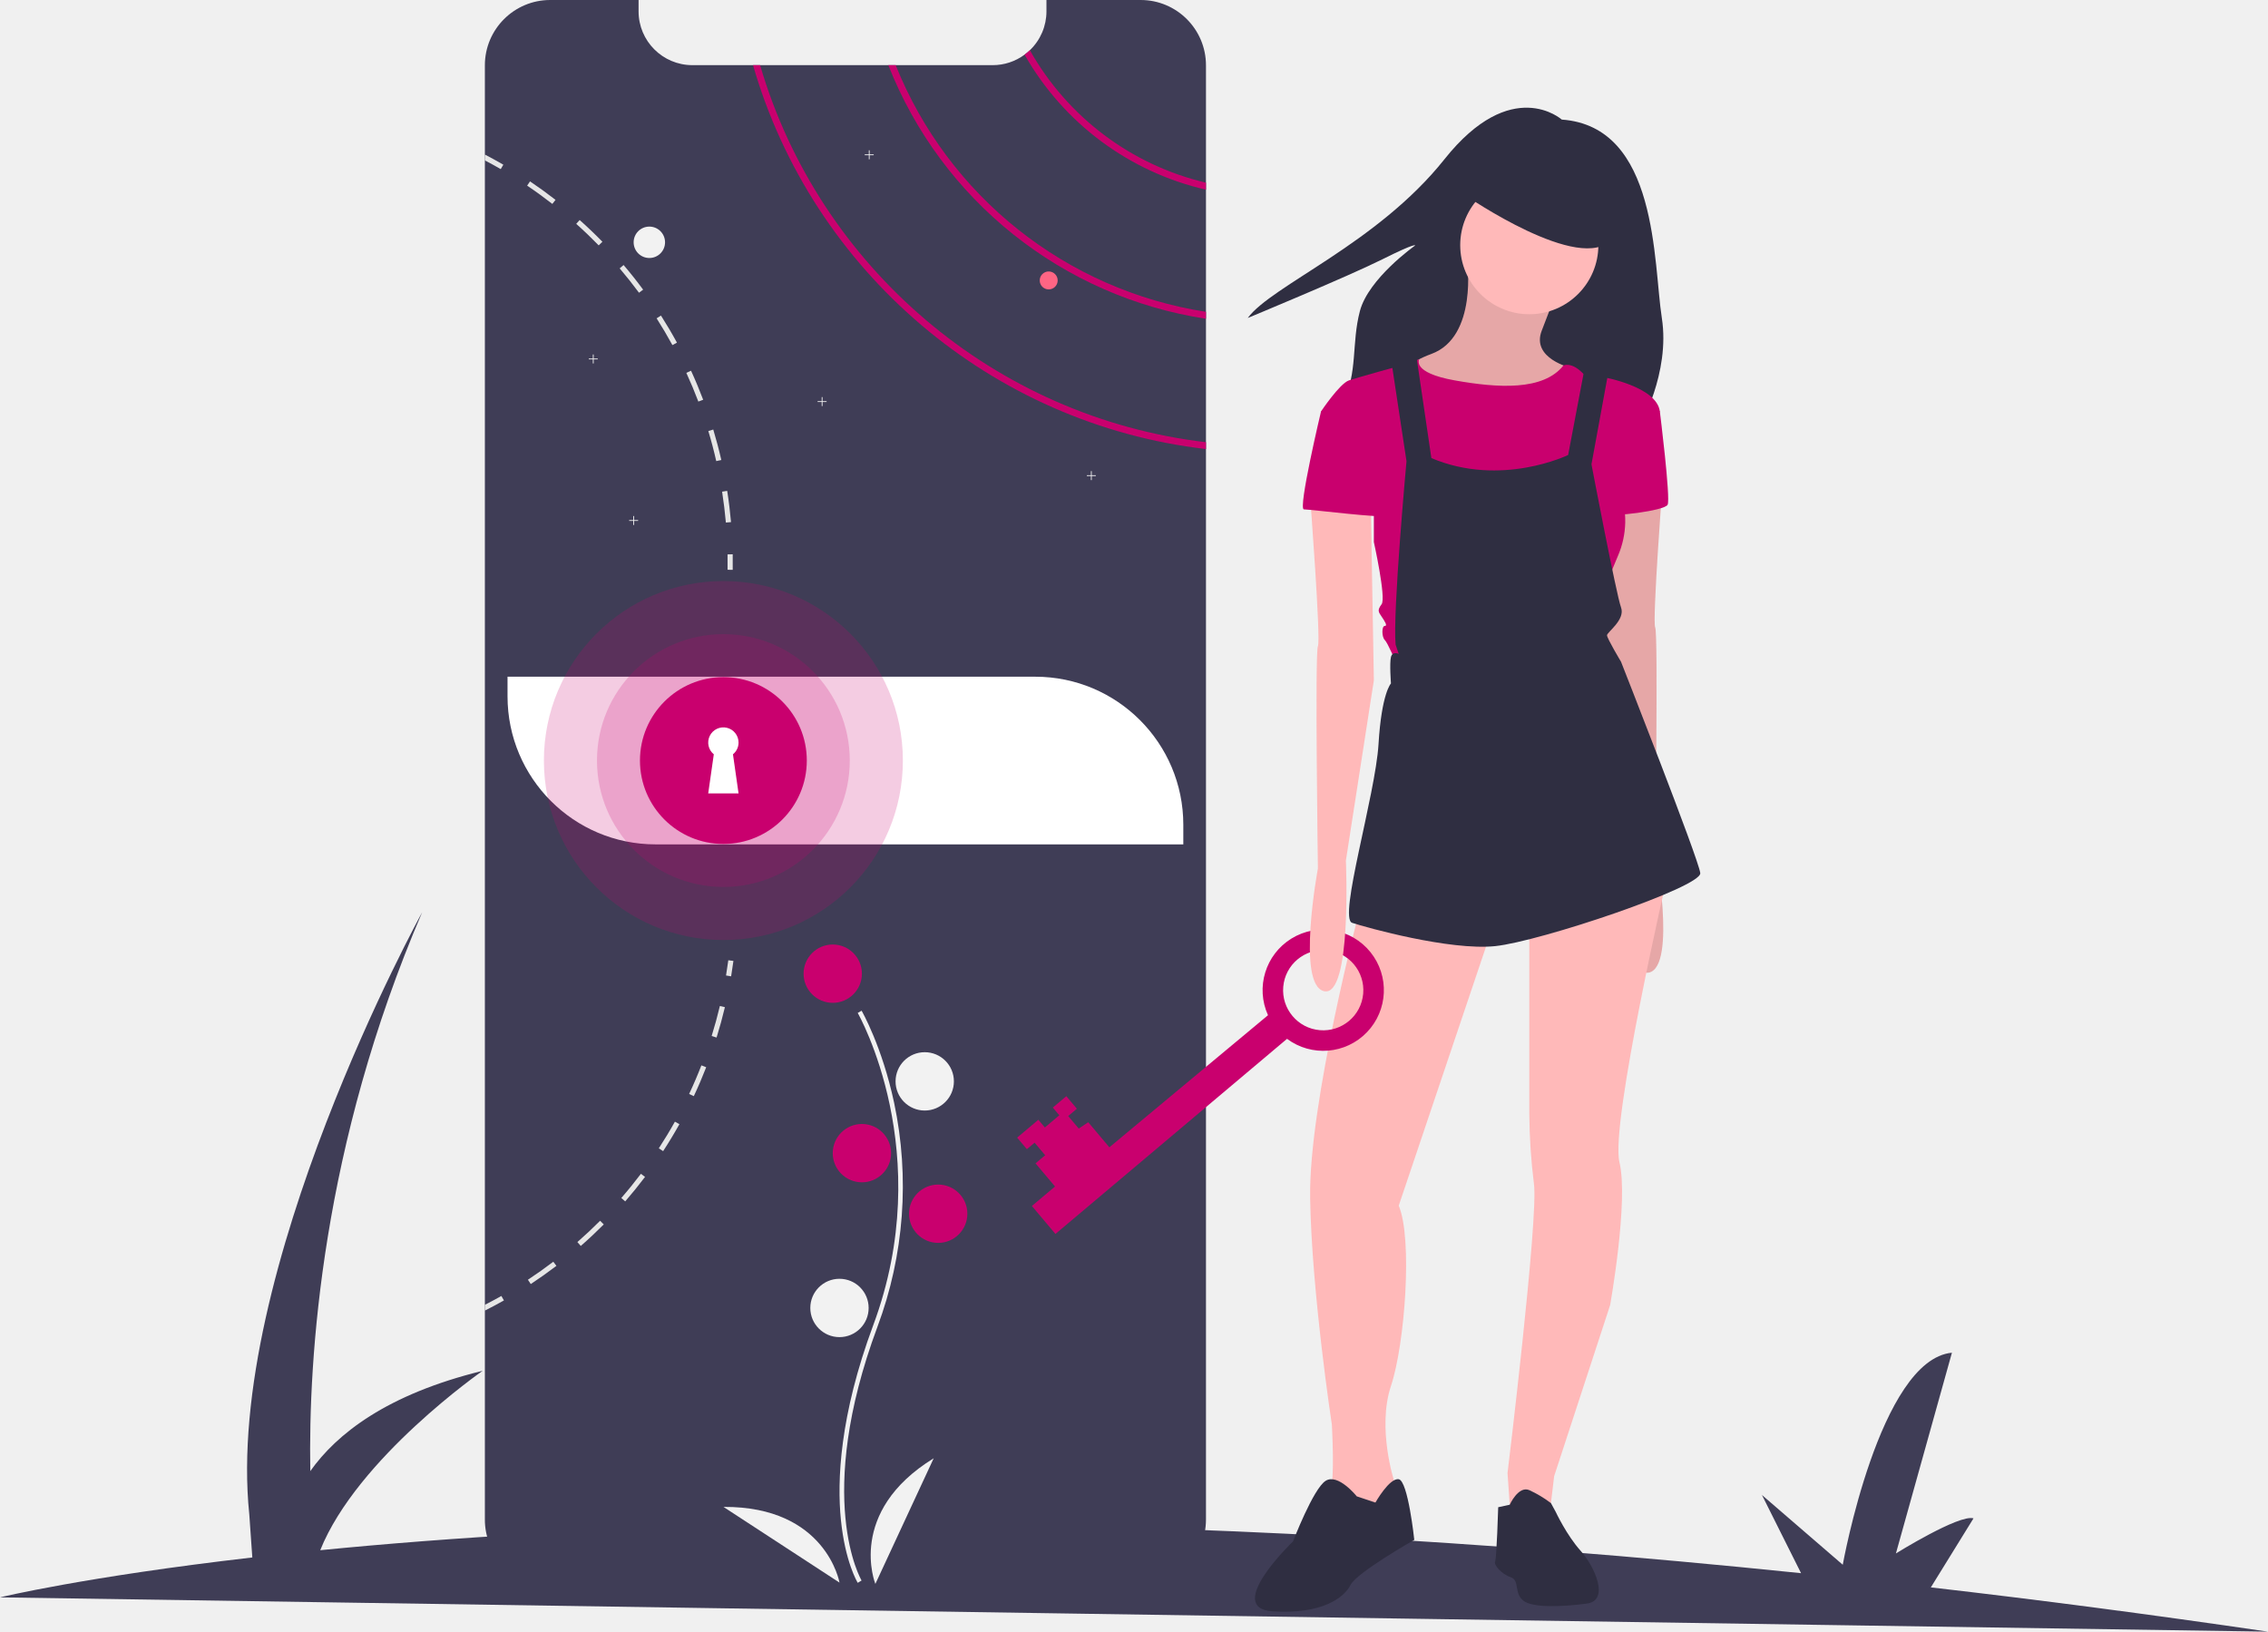
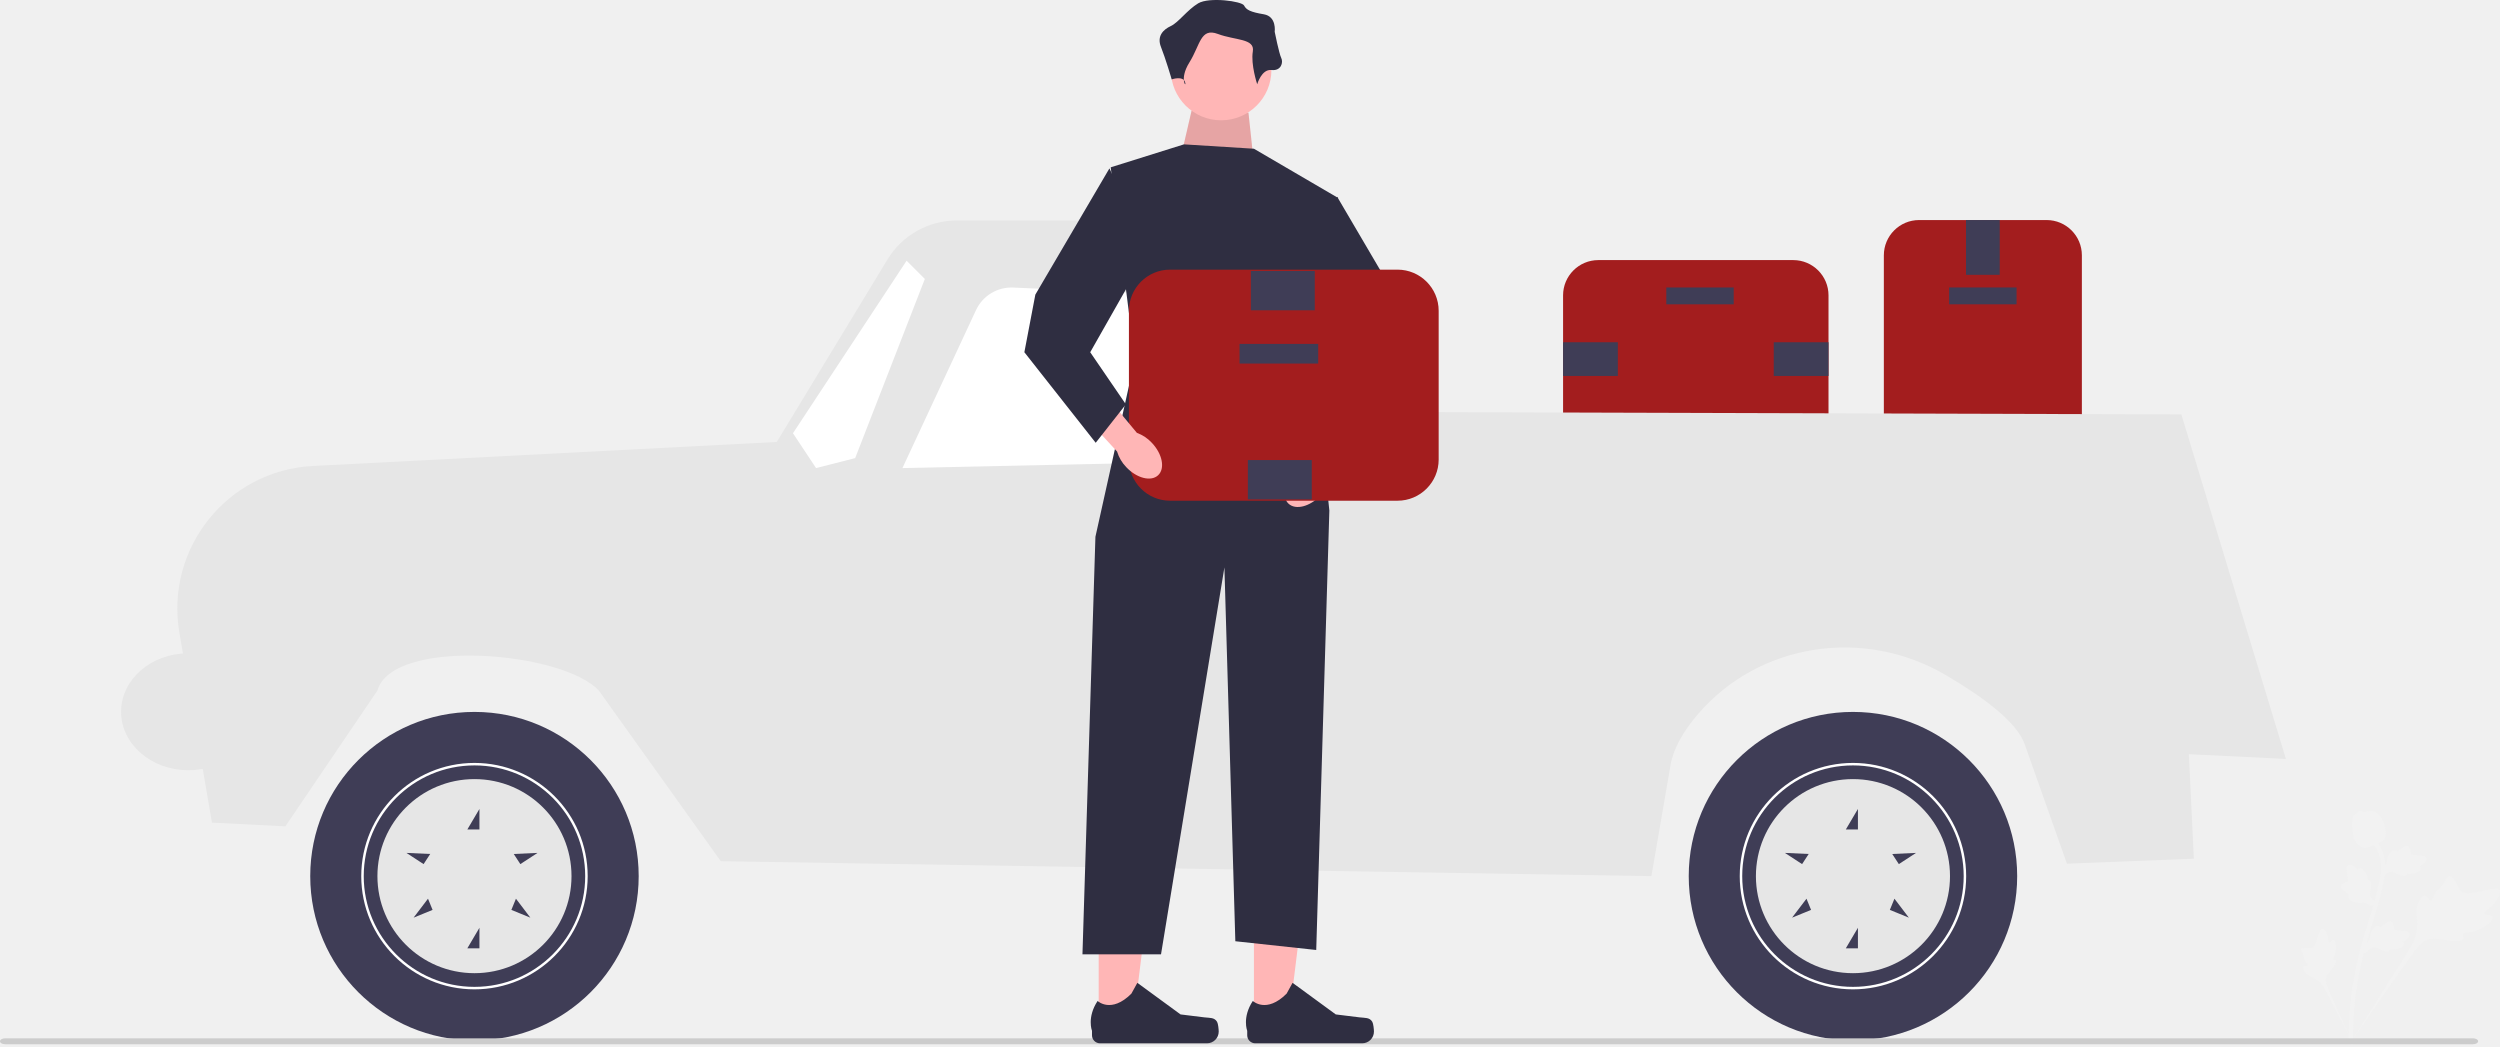
- <svg xmlns="http://www.w3.org/2000/svg" data-name="Layer 1" width="1010.892" height="727.284" viewBox="0 0 1010.892 727.284">
-   <path d="M1105.446,813.642q-78.133-11.444-150.281-19.73l19.02-30.778c-6.412-1.894-34.585,15.651-34.585,15.651l24.967-89.48c-32.248,3.107-48.658,94.513-48.658,94.513L879.884,752.723l17.438,34.854c-147.212-15.195-274.351-21.165-381.29-21.853L532.311,739.381c-6.412-1.894-34.585,15.651-34.585,15.651l24.967-89.48c-32.248,3.107-48.658,94.513-48.658,94.513L438.011,728.969l18.469,36.916c-89.651,1.087-162.761,5.872-219.191,11.451,16.467-41.078,72.394-79.96,72.394-79.96-42.708,10.436-65.112,28.152-76.82,44.71-.895-50.818,5.126-145,49.855-249.095,0,0-88.296,160.409-77.048,268.408l1.344,19.175c-74.836,8.625-112.461,17.784-112.461,17.784Z" transform="translate(-94.55416 -86.35794)" fill="#3f3d56" />
-   <path d="M632.081,115.488v648.2a29.139,29.139,0,0,1-29.13,29.11h-263.15a29.079,29.079,0,0,1-29.13-29.11v-648.2a29.127,29.127,0,0,1,29.13-29.13h39.38v5.05a23.987,23.987,0,0,0,23.98,23.99h133.84a23.789,23.789,0,0,0,14.22-4.68,22.285,22.285,0,0,0,2.36-1.98,23.917,23.917,0,0,0,7.4-17.33v-5.05h41.97A29.121,29.121,0,0,1,632.081,115.488Z" transform="translate(-94.55416 -86.35794)" fill="#3f3d56" />
-   <circle cx="289.426" cy="108" r="7" fill="#f2f2f2" />
-   <path d="M553.581,108.738a22.285,22.285,0,0,1-2.36,1.98,125.247,125.247,0,0,0,80.86,60.19v-3.12A122.299,122.299,0,0,1,553.581,108.738Z" transform="translate(-94.55416 -86.35794)" fill="#c9006e" />
-   <path d="M493.771,115.398h-3.28a181.668,181.668,0,0,0,141.59,113.05v-3.1A178.55,178.55,0,0,1,493.771,115.398Z" transform="translate(-94.55416 -86.35794)" fill="#c9006e" />
-   <path d="M433.351,115.398h-3.16c26.43,91.74,106.18,160.03,201.89,171.12v-3.05C538.031,272.428,459.651,205.438,433.351,115.398Z" transform="translate(-94.55416 -86.35794)" fill="#c9006e" />
-   <polygon points="266.426 159.822 264.604 159.822 264.604 158 264.249 158 264.249 159.822 262.426 159.822 262.426 160.178 264.249 160.178 264.249 162 264.604 162 264.604 160.178 266.426 160.178 266.426 159.822" fill="#f2f2f2" />
-   <polygon points="389.426 68.822 387.604 68.822 387.604 67 387.249 67 387.249 68.822 385.426 68.822 385.426 69.178 387.249 69.178 387.249 71 387.604 71 387.604 69.178 389.426 69.178 389.426 68.822" fill="#f2f2f2" />
-   <polygon points="284.426 231.822 282.604 231.822 282.604 230 282.249 230 282.249 231.822 280.426 231.822 280.426 232.178 282.249 232.178 282.249 234 282.604 234 282.604 232.178 284.426 232.178 284.426 231.822" fill="#f2f2f2" />
-   <polygon points="368.426 178.822 366.604 178.822 366.604 177 366.249 177 366.249 178.822 364.426 178.822 364.426 179.178 366.249 179.178 366.249 181 366.604 181 366.604 179.178 368.426 179.178 368.426 178.822" fill="#f2f2f2" />
-   <polygon points="488.426 211.822 486.604 211.822 486.604 210 486.249 210 486.249 211.822 484.426 211.822 484.426 212.178 486.249 212.178 486.249 214 486.604 214 486.604 212.178 488.426 212.178 488.426 211.822" fill="#f2f2f2" />
-   <circle cx="467.426" cy="125" r="4" fill="#ff6584" />
-   <path d="M418.681,305.158l-2.27.35c.71,4.54,1.27,9.18,1.68,13.77l2.29-.2C419.971,314.428,419.401,309.748,418.681,305.158Z" transform="translate(-94.55416 -86.35794)" fill="#e6e6e6" />
-   <path d="M412.471,277.818l-2.2.67c1.33,4.4,2.52,8.91,3.53,13.4l2.25-.51C415.021,286.838,413.811,282.278,412.471,277.818Z" transform="translate(-94.55416 -86.35794)" fill="#e6e6e6" />
-   <path d="M402.561,251.598l-2.09.96c1.92,4.19,3.72,8.49,5.35,12.79l2.15-.81C406.321,260.188,404.511,255.828,402.561,251.598Z" transform="translate(-94.55416 -86.35794)" fill="#e6e6e6" />
-   <path d="M389.161,227.018l-1.94,1.23c2.47,3.88,4.84,7.9,7.04,11.93l2.02-1.1C394.061,234.998,391.661,230.938,389.161,227.018Z" transform="translate(-94.55416 -86.35794)" fill="#e6e6e6" />
-   <path d="M372.501,204.488l-1.75,1.49c2.98,3.5,5.88,7.16,8.62,10.86l1.84-1.37C378.451,211.728,375.521,208.028,372.501,204.488Z" transform="translate(-94.55416 -86.35794)" fill="#e6e6e6" />
-   <path d="M352.921,184.428l-1.53,1.71c3.44,3.07,6.81,6.3,10.02,9.59l1.65-1.61C359.811,190.788,356.401,187.528,352.921,184.428Z" transform="translate(-94.55416 -86.35794)" fill="#e6e6e6" />
-   <path d="M330.801,167.208l-1.29,1.9c3.82,2.57,7.6,5.31,11.23,8.14l1.42-1.81C338.481,172.578,334.661,169.808,330.801,167.208Z" transform="translate(-94.55416 -86.35794)" fill="#e6e6e6" />
-   <path d="M310.671,155.248v2.6c2.39,1.25,4.76,2.56,7.08,3.9l1.15-1.99Q314.851,157.418,310.671,155.248Z" transform="translate(-94.55416 -86.35794)" fill="#e6e6e6" />
-   <path d="M418.161,521.161c.373-2.236.714-4.519,1.015-6.785l2.279.302c-.304,2.292-.649,4.599-1.026,6.861Z" transform="translate(-94.55416 -86.35794)" fill="#e6e6e6" />
-   <path d="M411.752,548.14l2.197.684c1.379-4.444,2.626-8.996,3.707-13.531l-2.239-.53C414.346,539.25,413.121,543.745,411.752,548.14Z" transform="translate(-94.55416 -86.35794)" fill="#e6e6e6" />
-   <path d="M401.71,573.972l2.086.978c1.984-4.208,3.84-8.544,5.525-12.884l-2.146-.837C405.511,565.522,403.674,569.811,401.71,573.972Z" transform="translate(-94.55416 -86.35794)" fill="#e6e6e6" />
-   <path d="M388.199,598.205l1.928,1.252c2.543-3.899,4.983-7.942,7.254-12.01l-2.005-1.125C393.135,590.345,390.715,594.341,388.199,598.205Z" transform="translate(-94.55416 -86.35794)" fill="#e6e6e6" />
-   <path d="M371.482,620.344l1.743,1.51c3.059-3.528,6.025-7.198,8.836-10.91l-1.841-1.377C377.448,613.236,374.512,616.861,371.482,620.344Z" transform="translate(-94.55416 -86.35794)" fill="#e6e6e6" />
-   <path d="M351.907,639.989l1.514,1.729c3.516-3.067,6.955-6.304,10.24-9.592l-1.626-1.629C358.787,633.751,355.378,636.943,351.907,639.989Z" transform="translate(-94.55416 -86.35794)" fill="#e6e6e6" />
-   <path d="M329.855,656.78l1.27,1.924c3.883-2.564,7.739-5.296,11.438-8.112l-1.39-1.836C337.509,651.548,333.7,654.249,329.855,656.78Z" transform="translate(-94.55416 -86.35794)" fill="#e6e6e6" />
-   <path d="M319.161,666.008c-2.78,1.57-5.62,3.09-8.49,4.53v-2.58c2.48-1.26,4.94-2.59,7.35-3.94Z" transform="translate(-94.55416 -86.35794)" fill="#e6e6e6" />
-   <path d="M418.836,333.464l2.299-.042c.042,2.321.045,4.654.009,6.936l-2.298-.036C418.88,338.066,418.877,335.759,418.836,333.464Z" transform="translate(-94.55416 -86.35794)" fill="#e6e6e6" />
-   <path d="M226.216,301.632H461.427a66,66,0,0,1,66,66v8.736a0,0,0,0,1,0,0H292.216a66,66,0,0,1-66-66v-8.736A0,0,0,0,1,226.216,301.632Z" fill="#fff" />
-   <path d="M476.87,791.879c-.229-.375-5.641-9.41-7.517-28.172-1.721-17.213-.614-46.227,14.433-86.698,28.506-76.671-6.569-138.533-6.928-139.149l1.73-1.004c.091.156,9.142,15.929,14.488,41.044a179.061,179.061,0,0,1-7.416,99.807c-28.457,76.54-7.301,112.773-7.084,113.131Z" transform="translate(-94.55416 -86.35794)" fill="#f2f2f2" />
-   <circle cx="371.17" cy="434" r="13" fill="#c9006e" />
-   <circle cx="412.17" cy="482" r="13" fill="#f2f2f2" />
-   <circle cx="384.17" cy="514" r="13" fill="#c9006e" />
-   <circle cx="418.17" cy="541" r="13" fill="#c9006e" />
-   <circle cx="374.17" cy="583" r="13" fill="#f2f2f2" />
-   <path d="M484.724,792.358s-13-32,26-56Z" transform="translate(-94.55416 -86.35794)" fill="#f2f2f2" />
-   <path d="M468.736,791.777s-5.916-34.029-51.709-33.738Z" transform="translate(-94.55416 -86.35794)" fill="#f2f2f2" />
-   <circle cx="322.426" cy="339" r="80" fill="#c9006e" opacity="0.2" />
-   <circle cx="322.426" cy="339" r="56.338" fill="#c9006e" opacity="0.2" />
-   <circle cx="322.426" cy="339" r="37.183" fill="#c9006e" />
-   <path d="M423.741,417.338a6.761,6.761,0,1,0-11.031,5.239l-2.49,17.429h13.521L421.251,422.577A6.746,6.746,0,0,0,423.741,417.338Z" transform="translate(-94.55416 -86.35794)" fill="#fff" />
-   <path d="M790.661,139.658s-22.302-19.995-52.294,17.688-76.903,56.139-87.67,70.751c0,0,44.604-18.457,59.985-26.147s14.612-6.152,14.612-6.152-20.764,14.612-24.609,29.223-.769,26.916-7.69,41.528S825.268,276.546,825.268,276.546s13.843-23.84,9.997-48.449S833.727,142.734,790.661,139.658Z" transform="translate(-94.55416 -86.35794)" fill="#2f2e41" />
-   <path d="M748.479,202.56s4.85,33.947-15.934,41.567-13.163,18.013-13.163,18.013l31.176,15.241,33.254-10.392,11.085-16.627s-18.013-4.157-13.163-16.627,6.235-16.627,6.235-16.627Z" transform="translate(-94.55416 -86.35794)" fill="#ffb9b9" />
-   <path d="M748.479,202.56s4.85,33.947-15.934,41.567-13.163,18.013-13.163,18.013l31.176,15.241,33.254-10.392,11.085-16.627s-18.013-4.157-13.163-16.627,6.235-16.627,6.235-16.627Z" transform="translate(-94.55416 -86.35794)" opacity="0.1" />
-   <path d="M835.77,299.551s-4.85,63.737-3.464,66.508,0,99.069,0,99.069,9.699,51.959-2.771,54.73-9.699-58.194-9.699-58.194L807.366,381.3l1.386-79.671Z" transform="translate(-94.55416 -86.35794)" fill="#ffb9b9" />
-   <path d="M835.77,299.551s-4.85,63.737-3.464,66.508,0,99.069,0,99.069,9.699,51.959-2.771,54.73-9.699-58.194-9.699-58.194L807.366,381.3l1.386-79.671Z" transform="translate(-94.55416 -86.35794)" opacity="0.1" />
-   <path d="M700.676,491.454S677.814,578.053,678.507,620.313,688.206,721.46,688.206,721.46s1.386,25.633-.693,28.404S697.905,764.414,697.905,764.414l13.163-7.621,4.85-5.542V746.401s-7.621-23.555-1.386-42.26,9.699-65.815,3.464-80.364l42.953-127.474Z" transform="translate(-94.55416 -86.35794)" fill="#ffb9b9" />
-   <path d="M699.291,753.329S690.977,742.937,685.435,746.401s-14.549,27.019-14.549,27.019-31.176,29.79-9.006,31.176,31.868-6.235,34.64-11.777S724.924,772.727,724.924,772.727s-2.771-26.326-6.928-27.019S707.604,756.1,707.604,756.1Z" transform="translate(-94.55416 -86.35794)" fill="#2f2e41" />
-   <path d="M776.19,496.996v85.906a265.616,265.616,0,0,0,2.078,31.176c2.078,15.241-11.777,128.859-11.777,128.859l1.386,20.091,17.32-1.386,2.078-17.32,24.94-76.207s8.313-46.417,4.157-63.737,21.477-128.166,21.477-128.166Z" transform="translate(-94.55416 -86.35794)" fill="#ffb9b9" />
-   <path d="M762.335,758.178l5.131-1.115s3.875-8.584,8.725-6.505a52.3,52.3,0,0,1,9.643,5.778l2.134,3.921s4.85,10.392,11.085,17.32,13.163,22.169,2.771,23.555-24.248,2.078-28.404-1.386-1.386-9.006-5.542-10.392-7.621-5.542-6.928-6.928S762.335,758.178,762.335,758.178Z" transform="translate(-94.55416 -86.35794)" fill="#2f2e41" />
-   <circle cx="681.636" cy="109.274" r="30.79" fill="#ffb9b9" />
-   <path d="M717.996,249.67l9.151-3.195s-3.609,5.966,15.789,9.43,39.487,4.69,48.494-6.661c0,0,3.465-1.652,8.314,3.197s7.621,3.464,7.621,3.464l-3.464,18.013-6.928,33.254L787.968,332.112l-25.633-5.542L734.623,306.479,724.231,279.46V254.519Z" transform="translate(-94.55416 -86.35794)" fill="#c9006e" />
-   <path d="M802.516,259.369l6.928-4.85s23.555,4.157,24.94,15.241L816.372,304.4a39.437,39.437,0,0,1-.693,29.79c-6.928,15.934-6.235,19.398-6.235,19.398l-4.85,20.784-87.984,6.928s-3.464-8.313-4.85-9.699-1.386-6.235,0-6.235,0-2.078-1.386-4.157-2.078-2.771,0-5.542-3.464-27.712-3.464-27.712V300.936l-23.555-31.176s8.313-12.47,12.47-13.856,23.93-6.85,23.93-6.85l4.474,6.588,6.235,50.143,9.006,30.483,37.921-6.443,14.731-24.733,9.699-29.097Z" transform="translate(-94.55416 -86.35794)" fill="#c9006e" />
-   <path d="M828.843,265.604l5.542,4.157s4.85,38.796,3.464,41.567-25.633,5.542-26.326,4.157S828.843,265.604,828.843,265.604Z" transform="translate(-94.55416 -86.35794)" fill="#c9006e" />
-   <path d="M714.532,246.206l6.928,45.724s-6.235,67.894-4.85,81.749l1.386,4.157s-2.771-1.386-3.464,1.386,0,11.777,0,11.777-4.157,4.157-5.542,27.019-18.013,77.593-11.777,79.671,43.646,12.47,63.737,10.392,92.141-26.326,91.448-32.561-35.332-94.22-35.332-94.22S810.83,370.908,810.83,369.523s8.313-6.928,6.235-12.47-13.163-63.737-13.163-63.737l7.621-41.567L801.131,248.977l-7.621,40.182s-29.79,14.549-60.966,1.386l-6.928-47.11Z" transform="translate(-94.55416 -86.35794)" fill="#2f2e41" />
-   <path d="M747.864,173.535s51.267,35.332,65.122,19.398-24.248-29.79-24.248-29.79l-31.868-3.464Z" transform="translate(-94.55416 -86.35794)" fill="#2f2e41" />
-   <path d="M668.209,549.4a27.027,27.027,0,1,0-8.479-10.524L589.024,597.748l-9.415-11.174-4.23,2.829-4.707-5.587,3.868-3.259-4.707-5.587-6.017,5.069,2.897,3.438L560.267,588.91l-2.897-3.438-9.455,7.966,4.345,5.157,3.438-2.897,4.707,5.587-4.298,3.621,8.69,10.314-10.314,8.69,10.501,12.463Zm17.654-39.492A17.882,17.882,0,1,1,666.524,526.202,17.882,17.882,0,0,1,685.863,509.908Z" transform="translate(-94.55416 -86.35794)" fill="#c9006e" />
-   <path d="M678.507,307.864s4.85,63.737,3.464,66.508,0,99.069,0,99.069-9.699,51.959,2.771,54.73,9.699-58.194,9.699-58.194l12.47-80.364-1.386-79.671Z" transform="translate(-94.55416 -86.35794)" fill="#ffb9b9" />
-   <path d="M688.899,267.682l-5.542,2.078s-10.392,43.646-7.621,43.646,36.025,4.157,36.025,2.771-6.235-35.332-6.235-35.332Z" transform="translate(-94.55416 -86.35794)" fill="#c9006e" />
+ <svg xmlns="http://www.w3.org/2000/svg" width="1004.722" height="420.718" viewBox="0 0 1004.722 420.718">
+   <g>
+     <path d="M757.098,180.944V102.6c0-7.812,6.355-14.166,14.166-14.166h51.251c7.812,0,14.166,6.355,14.166,14.166v78.344c0,7.812-6.355,14.166-14.166,14.166h-51.251c-7.812,0-14.166-6.355-14.166-14.166Z" fill="#a31d1e" />
+     <rect x="783.344" y="115.526" width="27.092" height="6.773" transform="translate(1593.78 237.8251) rotate(-180)" fill="#3f3d56" />
+     <rect x="790.117" y="88.434" width="13.546" height="22.013" transform="translate(1593.78 198.8797) rotate(-180)" fill="#3f3d56" />
+     <rect x="790.117" y="173.097" width="13.546" height="22.013" transform="translate(1593.78 368.2074) rotate(-180)" fill="#3f3d56" />
+   </g>
+   <g>
+     <path d="M720.692,184.11h-78.344c-7.812,0-14.166-6.355-14.166-14.166v-51.251c0-7.812,6.355-14.166,14.166-14.166h78.344c7.812,0,14.166,6.355,14.166,14.166v51.251c0,7.812-6.355,14.166-14.166,14.166Z" fill="#a31d1e" />
+     <rect x="669.667" y="115.532" width="27.092" height="6.773" fill="#3f3d56" />
+     <rect x="632.415" y="133.312" width="13.546" height="22.013" transform="translate(783.5064 -494.8703) rotate(90)" fill="#3f3d56" />
+     <rect x="717.079" y="133.312" width="13.546" height="22.013" transform="translate(868.1702 -579.5342) rotate(90)" fill="#3f3d56" />
+   </g>
+   <path d="M85.182,330.61l-13.079-76.293c-5.812-33.901,19.28-65.272,53.629-67.051l186.45-9.657,44.498-73.34c5.899-9.723,16.447-15.66,27.819-15.66h133.969c10.531,0,19.428,7.809,20.795,18.251l3.402,58.683,334,1,42.016,138.468-39-1.902,2,42-51,2-17.001-48.072c-3.201-9.052-17.229-19.258-31.81-27.798-32.687-19.143-74.682-12.999-99.419,15.689-5.835,6.768-9.915,13.819-11.055,20.431l-7.715,44.749-374-6-49.016-68.566c-14.481-15.759-82.843-21.548-89,0l-36.984,54.566-29.5-1.5Z" fill="#e6e6e6" />
+   <path d="M491.679,133.236l11.004,51.874-140,3,29.568-63.485c2.682-5.759,8.571-9.335,14.918-9.059l67.087,2.917c8.493,.369,15.659,6.438,17.423,14.753Z" fill="#fff" />
+   <polygon points="343.682 184.11 371.682 112.11 364.351 104.779 318.682 174.11 327.962 188.11 343.682 184.11" fill="#fff" />
+   <circle cx="744.682" cy="352.11" r="66" fill="#3f3d56" />
+   <path d="M699.182,352.11c0-25.089,20.411-45.5,45.5-45.5,25.089,0,45.5,20.411,45.5,45.5,0,25.089-20.411,45.5-45.5,45.5-25.089,0-45.5-20.411-45.5-45.5Zm1,0c0,24.537,19.962,44.5,44.5,44.5s44.5-19.963,44.5-44.5c0-24.537-19.962-44.5-44.5-44.5s-44.5,19.963-44.5,44.5Z" fill="#fff" />
+   <path d="M705.682,352.11c0,21.539,17.461,39,39,39,21.539,0,39-17.461,39-39,0-21.539-17.461-39-39-39-21.539,0-39,17.461-39,39Zm64.351-9.339l-6.91,4.504-2.655-4.073,9.565-.43Zm-10.52,22.905l1.84-4.5,5.794,7.622-7.634-3.122Zm-17.694,15.435l4.862-8.248v8.248h-4.862Zm0-47.752l4.862-8.248v8.248h-4.862Zm-21.604,35.439l5.794-7.622,1.84,4.5-7.634,3.122Zm-2.885-26.026l9.565,.43-2.655,4.073-6.91-4.504Z" fill="#e6e6e6" />
+   <circle cx="190.682" cy="352.11" r="66" fill="#3f3d56" />
+   <path d="M145.182,352.11c0-25.089,20.411-45.5,45.5-45.5,25.089,0,45.5,20.411,45.5,45.5,0,25.089-20.411,45.5-45.5,45.5-25.089,0-45.5-20.411-45.5-45.5Zm1,0c0,24.537,19.962,44.5,44.5,44.5,24.538,0,44.5-19.963,44.5-44.5,0-24.537-19.962-44.5-44.5-44.5-24.538,0-44.5,19.963-44.5,44.5Z" fill="#fff" />
+   <path d="M151.682,352.11c0,21.539,17.461,39,39,39,21.539,0,39-17.461,39-39,0-21.539-17.461-39-39-39-21.539,0-39,17.461-39,39Zm64.351-9.339l-6.91,4.504-2.655-4.073,9.565-.43Zm-10.52,22.905l1.84-4.5,5.794,7.622-7.634-3.122Zm-17.694,15.435l4.862-8.248v8.248h-4.862Zm0-47.752l4.862-8.248v8.248h-4.862Zm-21.604,35.439l5.794-7.622,1.84,4.5-7.634,3.122Zm-2.885-26.026l9.565,.43-2.655,4.073-6.91-4.504Z" fill="#e6e6e6" />
+   <rect x="466.182" y="203.61" width="38" height="8" transform="translate(970.3641 415.22) rotate(-180)" fill="#3f3d56" />
+   <g>
+     <path d="M1001.788,368.654c-.354-1.084-3.039-.607-3.296-1.576-.257-.966,2.319-1.776,4.295-4.498,.356-.491,2.601-3.584,1.74-4.886-1.632-2.466-12.988,3.676-15.714,.229-.598-.756-.844-2.055-2.626-4.472-.709-.961-1.164-1.426-1.707-1.412-.771,.019-1.047,.984-2.259,2.732-1.818,2.621-2.474,2.292-3.671,4.439-.889,1.594-.994,2.613-1.635,2.673-.907,.085-1.282-1.9-2.39-1.977-1.131-.079-2.263,1.882-2.824,3.415-1.053,2.875-.401,5.073-.256,7.263,.157,2.38-.212,5.864-2.798,10.336l-24.392,38.862c5.238-7.922,20.108-29.526,26.099-37.45,1.729-2.288,3.588-4.585,6.449-5.017,2.754-.416,6.105,.947,10.782,.867,.546-.009,2.066-.054,2.436-.86,.306-.666-.453-1.245-.177-1.871,.37-.84,2.037-.48,4.308-1.037,1.601-.393,2.689-1.043,3.625-1.602,.282-.169,4.484-2.714,4.012-4.157h-0Z" fill="#f2f2f2" />
+     <path d="M937.902,377.728c-.634-.139-1.175,1.316-1.725,1.163-.548-.153-.202-1.651-.968-3.406-.138-.317-1.009-2.311-1.896-2.264-1.681,.089-1.943,7.435-4.421,7.779-.544,.075-1.252-.179-2.953-.001-.676,.071-1.036,.16-1.186,.431-.213,.384,.181,.798,.689,1.897,.762,1.648,.411,1.875,1.119,3.082,.526,.896,.995,1.242,.84,1.574-.22,.47-1.302,.081-1.66,.603-.365,.532,.271,1.654,.861,2.371,1.107,1.346,2.374,1.66,3.491,2.221,1.213,.61,2.817,1.796,4.266,4.355l12.036,23.184c-2.377-4.857-8.69-18.388-10.85-23.615-.624-1.509-1.215-3.084-.602-4.613,.59-1.472,2.226-2.723,3.537-5.042,.153-.271,.57-1.03,.281-1.444-.239-.342-.742-.137-.97-.453-.305-.424,.352-1.138,.734-2.414,.269-.899,.264-1.621,.26-2.241-.001-.187-.038-2.984-.882-3.169v0Z" fill="#f2f2f2" />
+     <path d="M949.909,383.385l.378-3.493,.232-.219c1.074-1.015,1.745-2.089,1.997-3.196,.04-.176,.071-.354,.103-.535,.126-.718,.282-1.611,.972-2.538,.386-.517,1.409-1.684,2.463-1.276,.285,.107,.477,.291,.61,.487,.033-.034,.068-.068,.104-.105,.455-.443,.774-.605,1.081-.761,.236-.12,.479-.244,.891-.573,.181-.144,.326-.275,.447-.384,.37-.33,.843-.717,1.491-.564,.687,.188,.923,.843,1.079,1.277,.279,.774,.365,1.306,.422,1.659,.02,.129,.044,.274,.062,.321,.15,.379,2.038,.477,2.748,.518,1.597,.087,2.978,.162,3.31,1.255,.238,.782-.258,1.635-1.519,2.603-.393,.301-.785,.509-1.127,.664,.21,.199,.378,.469,.388,.838h0c.023,.872-.872,1.542-2.659,1.993-.444,.113-1.042,.263-1.823,.226-.368-.018-.691-.075-.966-.127-.041,.157-.116,.32-.252,.474-.398,.455-1.04,.571-1.912,.314-.963-.268-1.723-.633-2.395-.954-.586-.279-1.092-.518-1.516-.583-.789-.11-1.525,.377-2.405,1.025l-2.206,1.655h-0Z" fill="#f2f2f2" />
+     <path d="M956.206,363.49l-3.475,.52-.271-.169c-1.254-.781-2.464-1.158-3.598-1.121-.18,.006-.36,.021-.544,.036-.727,.061-1.63,.136-2.702-.296-.598-.243-1.987-.935-1.859-2.059,.031-.302,.161-.535,.316-.714-.041-.024-.083-.048-.128-.075-.544-.328-.781-.595-1.01-.853-.176-.198-.357-.402-.781-.717-.186-.138-.348-.245-.485-.335-.413-.274-.907-.634-.924-1.299,.007-.712,.582-1.106,.962-1.368,.678-.466,1.171-.684,1.498-.829,.12-.052,.254-.112,.295-.142,.328-.242-.056-2.092-.196-2.79-.321-1.566-.599-2.922,.374-3.52,.696-.429,1.647-.165,2.903,.809,.391,.304,.691,.631,.928,.922,.139-.254,.358-.485,.712-.588h0c.838-.244,1.712,.452,2.602,2.066,.222,.401,.519,.941,.681,1.707,.076,.361,.103,.687,.122,.966,.162-0,.339,.031,.522,.123,.541,.269,.816,.861,.789,1.77-.015,.999-.175,1.828-.315,2.558-.121,.638-.224,1.188-.18,1.614,.093,.791,.751,1.379,1.602,2.066l2.16,1.714h-0Z" fill="#f2f2f2" />
+     <path d="M956.674,353.056l.378-3.493,.232-.219c1.074-1.015,1.745-2.089,1.997-3.196,.04-.176,.071-.354,.103-.535,.126-.718,.282-1.611,.972-2.538,.386-.517,1.409-1.684,2.463-1.276,.285,.107,.477,.291,.61,.487,.033-.034,.068-.068,.104-.105,.455-.443,.774-.605,1.081-.761,.236-.12,.479-.244,.891-.573,.181-.144,.326-.275,.447-.384,.37-.33,.843-.717,1.491-.564,.687,.188,.923,.843,1.079,1.277,.279,.774,.365,1.306,.422,1.659,.02,.129,.044,.274,.062,.321,.15,.379,2.038,.477,2.748,.518,1.597,.087,2.978,.162,3.31,1.255,.238,.782-.258,1.635-1.519,2.603-.393,.301-.785,.509-1.127,.664,.21,.199,.378,.469,.388,.838h0c.023,.872-.872,1.542-2.659,1.993-.444,.113-1.042,.263-1.823,.226-.368-.018-.691-.075-.966-.127-.041,.157-.116,.32-.252,.474-.398,.455-1.04,.571-1.912,.314-.963-.268-1.723-.633-2.395-.954-.586-.279-1.092-.518-1.516-.583-.789-.11-1.525,.377-2.405,1.025l-2.206,1.655h-0Z" fill="#f2f2f2" />
+     <path d="M945.407,419.98l-.614-.607,.011-.863-.011,.863-.854-.09c.004-.08-.002-.268-.008-.561-.033-1.607-.135-6.497,.546-14.011,.475-5.245,1.27-10.569,2.362-15.827,1.093-5.266,2.228-9.185,3.14-12.334,.688-2.375,1.382-4.628,2.06-6.823,1.809-5.863,3.516-11.402,4.574-17.719,.237-1.41,.728-4.346-.278-7.811-.584-2.01-1.584-3.901-2.972-5.62l1.344-1.085c1.532,1.9,2.638,3.995,3.286,6.226,1.116,3.842,.58,7.04,.323,8.577-1.076,6.429-2.801,12.021-4.628,17.941-.674,2.187-1.366,4.43-2.051,6.795-.903,3.12-2.028,7.005-3.107,12.203-1.079,5.195-1.864,10.454-2.334,15.633-.672,7.419-.571,12.237-.538,13.819,.017,.845,.021,1.022-.251,1.295v-0Z" fill="#f2f2f2" />
+     <path d="M949.675,340.564c-.069-.015-.139-.033-.208-.053-1.418-.397-2.555-1.553-3.381-3.433-.387-.884-.478-1.815-.66-3.671-.029-.286-.155-1.734,0-3.653,.101-1.254,.236-1.758,.577-2.153,.379-.441,.89-.693,1.429-.82,.015-.166,.069-.328,.177-.482,.444-.639,1.187-.376,1.59-.24,.203,.073,.456,.166,.741,.214,.447,.077,.715-.001,1.119-.118,.387-.112,.868-.252,1.533-.24,1.312,.018,2.284,.608,2.604,.802,1.687,1.014,2.269,2.631,2.943,4.503,.134,.375,.578,1.732,.682,3.479,.075,1.26-.09,1.776-.28,2.145-.387,.758-.979,1.11-2.449,1.85-1.536,.775-2.306,1.163-2.938,1.362-1.47,.462-2.393,.751-3.479,.509v0Z" fill="#f2f2f2" />
+   </g>
+   <path d="M0,418.48c0,.66,.925,1.19,2.078,1.19H993.848c1.152,0,2.077-.53,2.077-1.19,0-.66-.925-1.19-2.077-1.19H2.078c-1.152,0-2.078,.53-2.078,1.19Z" fill="#ccc" />
+   <g>
+     <g>
+       <polygon points="503.94 410.967 517.825 410.965 524.43 357.41 503.938 357.411 503.94 410.967" fill="#ffb6b6" />
+       <path d="M551.511,410.652h0c.432,.728,.66,3.078,.66,3.925h0c0,2.603-2.11,4.713-4.713,4.713l-42.999-0c-1.775,0-3.215-1.439-3.215-3.215v-1.79s-2.127-5.38,2.252-12.012c0,0,5.443,5.193,13.576-2.94l2.398-4.345,17.361,12.697,9.623,1.185c2.105,.259,3.972-.04,5.055,1.784h0Z" fill="#2f2e41" />
+     </g>
+     <g>
+       <polygon points="441.558 410.967 455.442 410.965 462.048 357.41 441.555 357.411 441.558 410.967" fill="#ffb6b6" />
+       <path d="M489.128,410.652h0c.432,.728,.66,3.078,.66,3.925h0c0,2.603-2.11,4.713-4.713,4.713l-42.999-0c-1.775,0-3.215-1.439-3.215-3.215v-1.79s-2.127-5.38,2.252-12.012c0,0,5.443,5.193,13.576-2.94l2.398-4.345,17.361,12.697,9.623,1.185c2.105,.259,3.972-.04,5.055,1.784h0Z" fill="#2f2e41" />
+     </g>
+     <polygon points="501.741 45.276 504.377 69.877 473.625 67.241 478.897 44.397 501.741 45.276" fill="#ffb6b6" />
+     <polygon points="501.741 45.276 504.377 69.877 473.625 67.241 478.897 44.397 501.741 45.276" isolation="isolate" opacity=".1" />
+     <circle cx="490.759" cy="28.142" r="20.208" fill="#ffb6b6" />
+     <polygon points="503.938 59.773 537.765 79.542 526.682 133.138 534.251 205.186 528.979 381.79 496.47 378.276 492.077 228.03 466.596 383.547 435.028 383.547 440.237 215.729 456.053 144.56 446.388 67.241 475.822 58.016 503.938 59.773" fill="#2f2e41" />
+     <path d="M505.256,33.853s1.757-6.15,5.711-5.711,4.832-3.075,3.954-4.832-2.636-10.544-2.636-10.544c0,0,.879-6.15-4.393-7.029-5.272-.879-7.029-1.757-7.908-3.515-.879-1.757-14.058-3.515-18.451-.879-4.393,2.636-7.908,7.693-10.983,9.118-3.075,1.425-5.711,4.061-3.954,8.454,1.757,4.393,4.306,12.985,4.306,12.985,0,0,4.481-1.563,5.359,1.073s-2.636-.879,1.757-7.908c4.393-7.029,4.393-14.058,11.422-11.422,7.029,2.636,14.937,1.757,14.058,7.029-.879,5.272,1.757,13.179,1.757,13.179Z" fill="#2f2e41" />
+     <path id="uuid-2f48dadd-bd50-474e-b6bc-efb589732da4-57" d="M520.321,189.424c-4.229,4.478-5.347,10.29-2.497,12.981,2.85,2.691,8.588,1.242,12.818-3.238,1.714-1.766,2.981-3.918,3.693-6.274l17.68-19.2-9.187-8.104-16.454,19.788c-2.312,.846-4.388,2.234-6.054,4.047Z" fill="#ffb6b6" />
+     <polygon points="537.409 79.103 567.182 129.826 571.592 152.982 542.923 189.371 530.793 173.933 545.128 152.982 521.972 112.183 537.409 79.103" fill="#2f2e41" />
+     <g>
+       <path d="M453.701,184.701v-59.805c0-9.115,7.415-16.531,16.531-16.531h91.42c9.115,0,16.531,7.415,16.531,16.531v59.805c0,9.115-7.415,16.531-16.531,16.531h-91.42c-9.115,0-16.531-7.415-16.531-16.531Z" fill="#a31d1e" />
+       <rect x="498.159" y="138.209" width="31.614" height="7.904" transform="translate(1027.931 284.3207) rotate(180)" fill="#3f3d56" />
+       <rect x="506.435" y="179.955" width="15.807" height="25.687" transform="translate(707.1374 -321.5401) rotate(90)" fill="#3f3d56" />
+       <rect x="507.641" y="103.955" width="15.807" height="25.687" transform="translate(632.3431 -398.7458) rotate(90)" fill="#3f3d56" />
+     </g>
+     <g>
+       <path id="uuid-f6ce86b9-37cf-4878-a476-c93c5a2c7b27-58" d="M462.953,178.002c4.229,4.478,5.347,10.29,2.497,12.981-2.85,2.691-8.588,1.242-12.818-3.238-1.714-1.766-2.981-3.918-3.693-6.274l-17.68-19.2,9.187-8.104,16.454,19.788c2.312,.846,4.388,2.234,6.054,4.047Z" fill="#ffb6b6" />
+       <polygon points="445.865 67.681 416.093 118.404 411.682 141.56 440.352 177.948 452.481 162.511 438.146 141.56 461.303 100.761 445.865 67.681" fill="#2f2e41" />
+     </g>
+   </g>
+   <ellipse cx="75.666" cy="286.044" rx="27" ry="23.5" fill="#e6e6e6" />
</svg>
